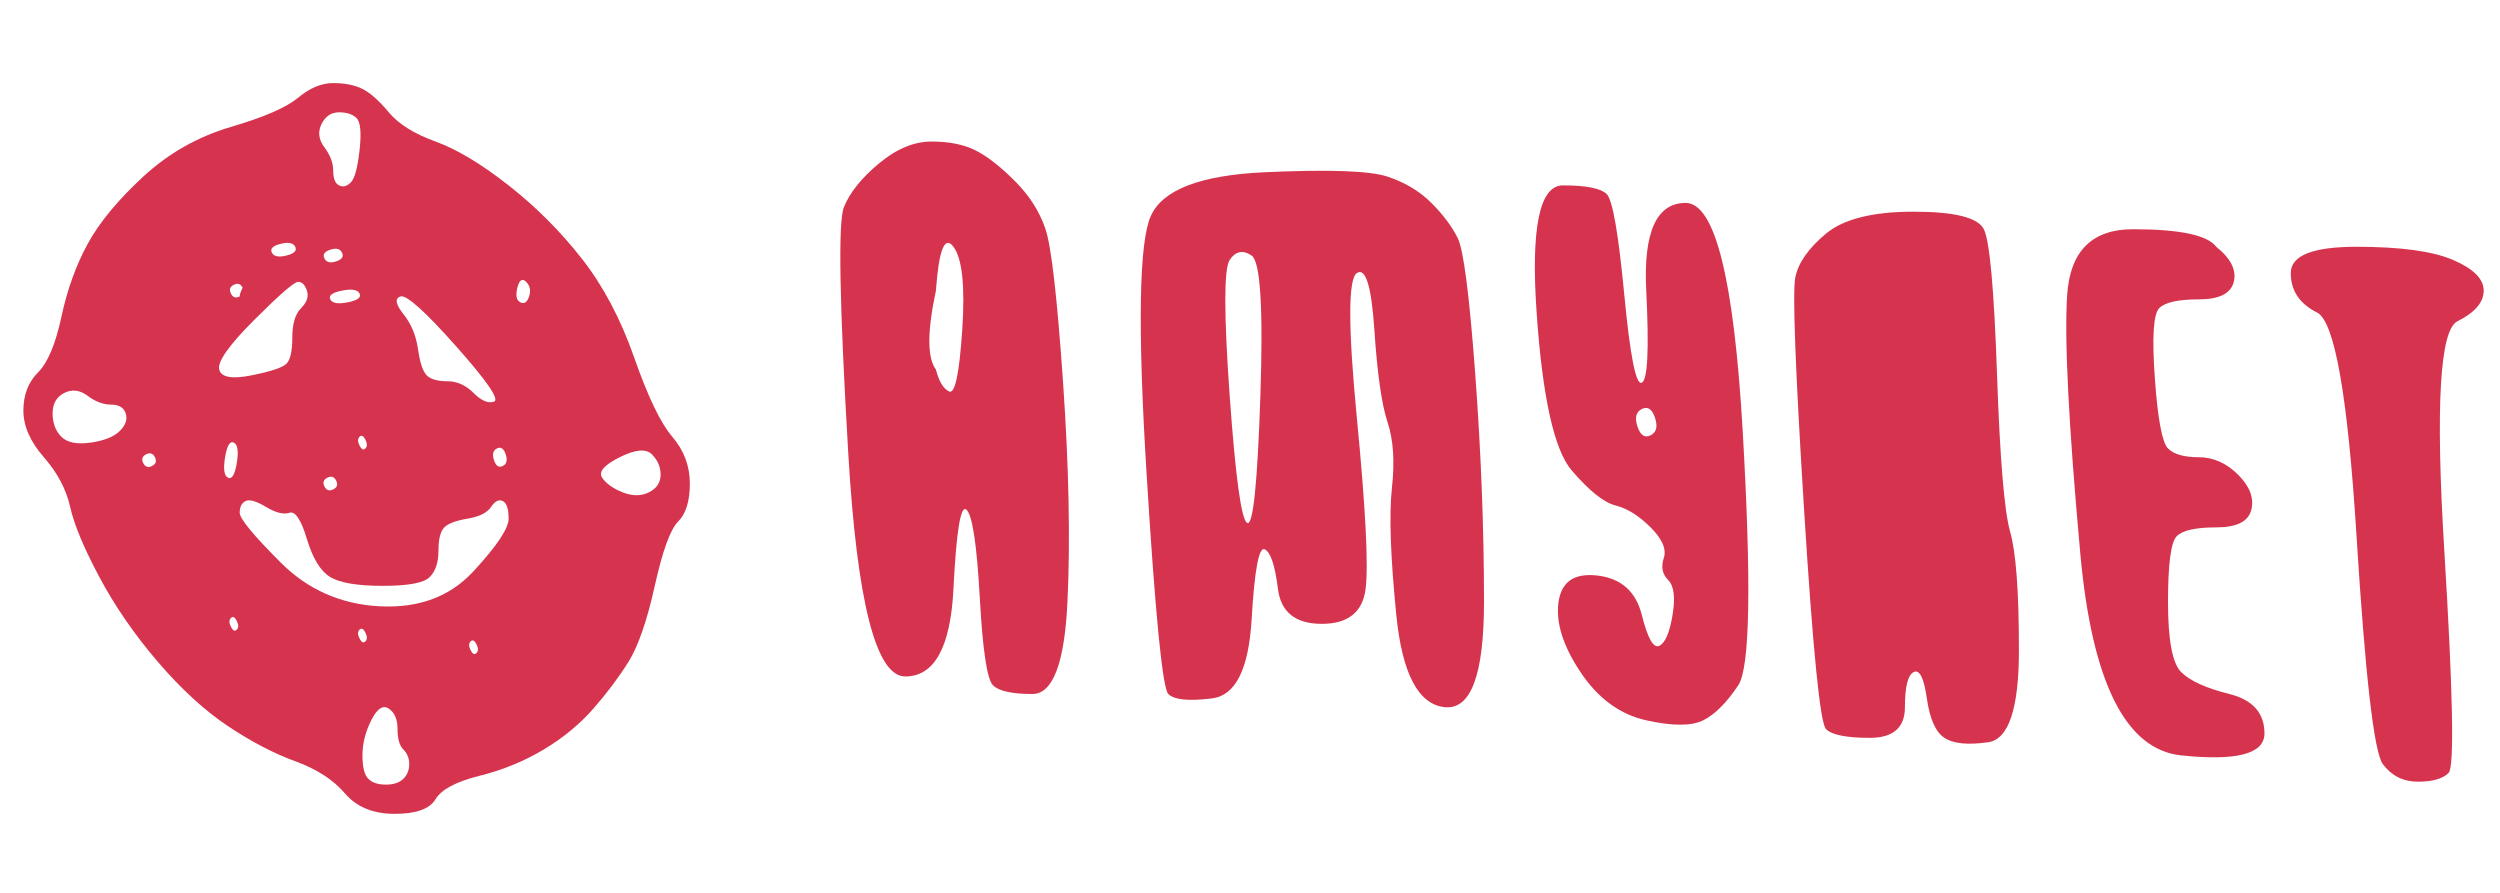
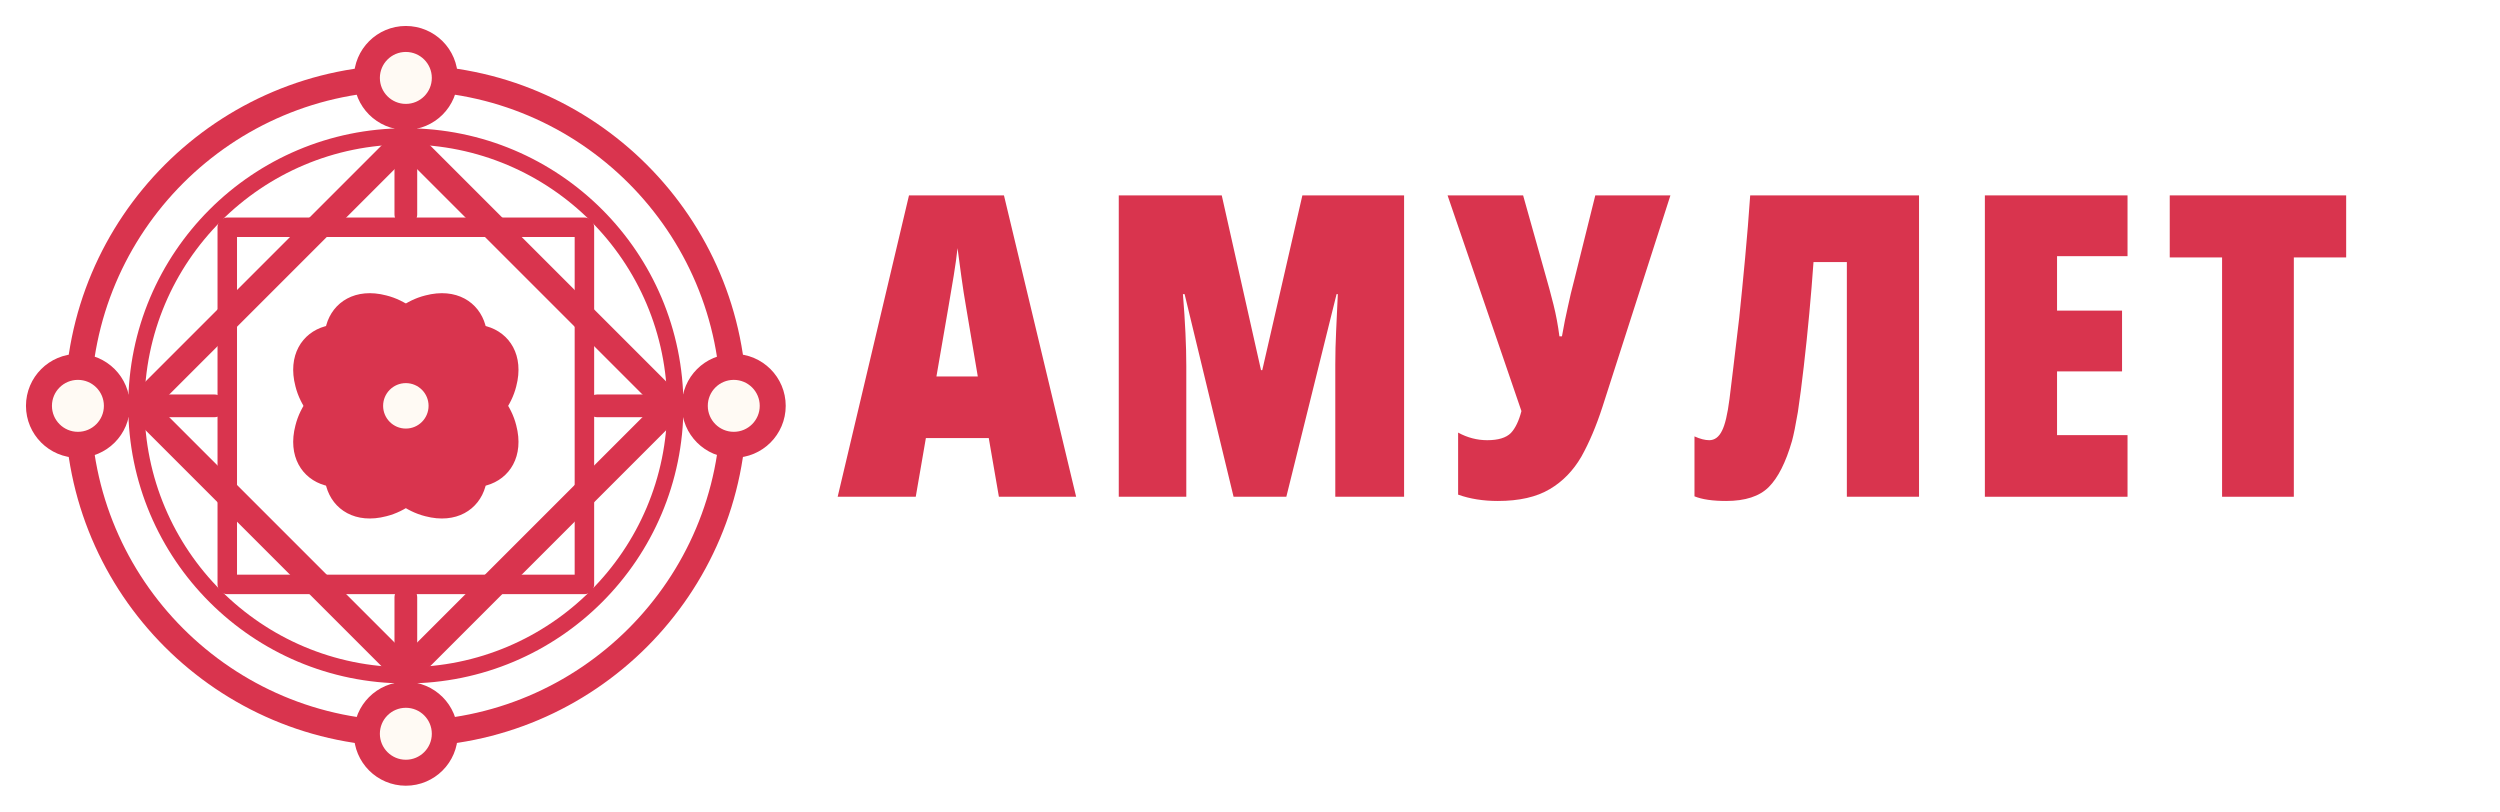
- <svg xmlns="http://www.w3.org/2000/svg" viewBox="0 0 325 116" role="img" aria-labelledby="title desc">
-   <g fill="#d6344e" fill-rule="evenodd">
-     <path transform="translate(0 7) scale(0.76)" d="M 63.5,114.0 Q 65,111 66.5,112.0 Q 68,113 68.0,115.5 Q 68,118 69.0,119.0 Q 70,120 70.0,121.5 Q 70,123 69.0,124.0 Q 68,125 66.0,125.0 Q 64,125 63.0,124.0 Q 62,123 62.0,120.0 Q 62,117 63.5,114.0 Z M 80.5,102.0 Q 80,101 80.5,100.5 Q 81,100 81.5,101.0 Q 82,102 81.5,102.5 Q 81,103 80.5,102.0 Z M 61.5,100.0 Q 61,99 61.5,98.5 Q 62,98 62.5,99.0 Q 63,100 62.5,100.5 Q 62,101 61.5,100.0 Z M 39.5,98.0 Q 39,97 39.5,96.5 Q 40,96 40.5,97.0 Q 41,98 40.5,98.5 Q 40,99 39.5,98.0 Z M 41.0,78.5 Q 41,77 42.0,76.5 Q 43,76 45.5,77.5 Q 48,79 49.5,78.5 Q 51,78 52.5,83.0 Q 54,88 56.5,89.5 Q 59,91 65.5,91.0 Q 72,91 73.5,89.5 Q 75,88 75.0,85.0 Q 75,82 76.0,81.0 Q 77,80 80.0,79.5 Q 83,79 84.0,77.5 Q 85,76 86.0,76.5 Q 87,77 87.0,79.5 Q 87,82 81.0,88.5 Q 75,95 65.0,94.5 Q 55,94 48.0,87.0 Q 41,80 41.0,78.5 Z M 55.5,74.0 Q 55,73 56.0,72.5 Q 57,72 57.5,73.0 Q 58,74 57.0,74.5 Q 56,75 55.5,74.0 Z M 24.5,70.0 Q 24,69 25.0,68.5 Q 26,68 26.5,69.0 Q 27,70 26.0,70.5 Q 25,71 24.5,70.0 Z M 103.0,72.5 Q 102,71 106.0,69.0 Q 110,67 111.5,68.5 Q 113,70 113.0,72.0 Q 113,74 111.0,75.0 Q 109,76 106.5,75.0 Q 104,74 103.0,72.5 Z M 84.5,69.5 Q 84,68 85.0,67.5 Q 86,67 86.5,68.5 Q 87,70 86.0,70.5 Q 85,71 84.5,69.5 Z M 38.5,69.0 Q 39,66 40.0,66.5 Q 41,67 40.5,70.0 Q 40,73 39.0,72.5 Q 38,72 38.5,69.0 Z M 61.5,67.0 Q 61,66 61.5,65.5 Q 62,65 62.5,66.0 Q 63,67 62.5,67.5 Q 62,68 61.5,67.0 Z M 9.0,61.5 Q 9,59 11.0,58.0 Q 13,57 15.0,58.5 Q 17,60 19.0,60.0 Q 21,60 21.5,61.5 Q 22,63 20.5,64.5 Q 19,66 15.5,66.5 Q 12,67 10.5,65.5 Q 9,64 9.0,61.5 Z M 69.0,44.5 Q 67,42 68.5,41.5 Q 70,41 78.0,50.0 Q 86,59 84.5,59.5 Q 83,60 81.0,58.0 Q 79,56 76.5,56.0 Q 74,56 73.0,55.0 Q 72,54 71.5,50.5 Q 71,47 69.0,44.5 Z M 56.5,42.0 Q 56,41 58.5,40.5 Q 61,40 61.5,41.0 Q 62,42 59.5,42.5 Q 57,43 56.5,42.0 Z M 51.0,39.0 Q 52,39 52.5,40.5 Q 53,42 51.5,43.5 Q 50,45 50.0,48.5 Q 50,52 49.0,53.0 Q 48,54 43.0,55.0 Q 38,56 37.5,54.0 Q 37,52 43.5,45.5 Q 50,39 51.0,39.0 Z M 39.5,41.0 Q 39,40 40.0,39.5 Q 41,39 41.5,40.0 Q 41,41 41.0,41.5 Q 40,42 39.5,41.0 Z M 88.5,40.0 Q 89,38 90.0,39.0 Q 91,40 90.5,41.5 Q 90,43 89.0,42.5 Q 88,42 88.5,40.0 Z M 55.5,35.0 Q 55,34 56.5,33.5 Q 58,33 58.5,34.0 Q 59,35 57.5,35.5 Q 56,36 55.5,35.0 Z M 46.5,34.0 Q 46,33 48.0,32.5 Q 50,32 50.5,33.0 Q 51,34 49.0,34.5 Q 47,35 46.5,34.0 Z M 55.0,12.0 Q 56,10 58.0,10.0 Q 60,10 61.0,11.0 Q 62,12 61.5,16.5 Q 61,21 60.0,22.0 Q 59,23 58.0,22.5 Q 57,22 57.0,20.0 Q 57,18 55.5,16.0 Q 54,14 55.0,12.0 Z M 57.0,5.0 Q 54,5 51.0,7.5 Q 48,10 39.5,12.5 Q 31,15 24.5,21.0 Q 18,27 15.0,32.5 Q 12,38 10.5,45.0 Q 9,52 6.5,54.5 Q 4,57 4.0,61.0 Q 4,65 7.5,69.0 Q 11,73 12.0,77.5 Q 13,82 17.0,89.5 Q 21,97 27.0,104.0 Q 33,111 39.0,115.0 Q 45,119 50.5,121.0 Q 56,123 59.0,126.5 Q 62,130 67.5,130.0 Q 73,130 74.5,127.5 Q 76,125 82.0,123.5 Q 88,122 93.0,119.0 Q 98,116 101.5,112.0 Q 105,108 107.5,104.0 Q 110,100 112.0,91.0 Q 114,82 116.0,80.0 Q 118,78 118.0,73.5 Q 118,69 115.0,65.5 Q 112,62 108.5,52.0 Q 105,42 99.5,35.0 Q 94,28 87.0,22.5 Q 80,17 74.5,15.0 Q 69,13 66.5,10.0 Q 64,7 62.0,6.0 Q 60,5 57.0,5.0 Z" />
-     <path transform="translate(104 7) scale(1.14)" d="M 95.5,42.5 Q 95,41 96.0,40.5 Q 97,40 97.5,41.5 Q 98,43 97.0,43.5 Q 96,44 95.5,42.5 Z M 49.0,23.5 Q 50,22 51.5,23.0 Q 53,24 52.5,39.0 Q 52,54 51.0,53.5 Q 50,53 49.0,39.0 Q 48,25 49.0,23.5 Z M 177.5,22.0 Q 170,22 170.0,25.0 Q 170,28 173.0,29.5 Q 176,31 177.5,55.0 Q 179,79 180.5,81.0 Q 182,83 184.5,83.0 Q 187,83 188.0,82.0 Q 189,81 187.5,56.5 Q 186,32 189.0,30.5 Q 192,29 192.0,27.0 Q 192,25 188.5,23.5 Q 185,22 177.5,22.0 Z M 15.5,27.0 Q 16,20 17.5,22.0 Q 19,24 18.5,31.5 Q 18,39 17.0,38.5 Q 16,38 15.5,36.0 Q 14,34 15.5,27.0 Z M 152.0,20.0 Q 145,20 144.5,27.5 Q 144,35 146.0,57.0 Q 148,79 157.5,80.0 Q 167,81 167.0,77.5 Q 167,74 163.0,73.0 Q 159,72 157.5,70.5 Q 156,69 156.0,62.5 Q 156,56 157.0,55.0 Q 158,54 161.5,54.0 Q 165,54 165.5,52.0 Q 166,50 164.0,48.0 Q 162,46 159.5,46.0 Q 157,46 156.0,45.0 Q 155,44 154.5,37.0 Q 154,30 155.0,29.0 Q 156,28 159.5,28.0 Q 163,28 163.5,26.0 Q 164,24 161.5,22.0 Q 160,20 152.0,20.0 Z M 127.0,18.0 Q 120,18 117.0,20.5 Q 114,23 113.5,25.5 Q 113,28 114.5,52.0 Q 116,76 117.0,77.0 Q 118,78 122.0,78.0 Q 126,78 126.0,74.5 Q 126,71 127.0,70.5 Q 128,70 128.5,73.5 Q 129,77 130.5,78.0 Q 132,79 135.5,78.5 Q 139,78 139.0,68.0 Q 139,58 138.0,54.5 Q 137,51 136.5,36.5 Q 136,22 135.0,20.0 Q 134,18 127.0,18.0 Z M 87.0,15.0 Q 83,15 84.0,29.5 Q 85,44 88.0,47.5 Q 91,51 93.0,51.5 Q 95,52 97.0,54.0 Q 99,56 98.5,57.5 Q 98,59 99.0,60.0 Q 100,61 99.5,64.0 Q 99,67 98.0,67.5 Q 97,68 96.0,64.0 Q 95,60 91.0,59.5 Q 87,59 86.5,62.5 Q 86,66 89.0,70.5 Q 92,75 96.5,76.0 Q 101,77 103.0,76.0 Q 105,75 107.0,72.0 Q 109,69 107.5,43.0 Q 106,17 101.0,17.0 Q 96,17 96.5,27.0 Q 97,37 96.0,37.5 Q 95,38 94.0,27.5 Q 93,17 92.0,16.0 Q 91,15 87.0,15.0 Z M 53.0,13.5 Q 42,14 40.0,18.5 Q 38,23 39.5,47.5 Q 41,72 42.0,73.0 Q 43,74 47.0,73.5 Q 51,73 51.5,64.5 Q 52,56 53.0,56.5 Q 54,57 54.5,61.0 Q 55,65 59.5,65.0 Q 64,65 64.5,61.0 Q 65,57 63.5,41.5 Q 62,26 63.5,25.0 Q 65,24 65.5,31.5 Q 66,39 67.0,42.0 Q 68,45 67.5,49.5 Q 67,54 68.0,64.0 Q 69,74 73.5,74.5 Q 78,75 78.0,62.5 Q 78,50 77.0,36.5 Q 76,23 75.0,21.0 Q 74,19 72.0,17.0 Q 70,15 67.0,14.0 Q 64,13 53.0,13.5 Z M 15.0,10.0 Q 12,10 9.0,12.5 Q 6,15 5.0,17.5 Q 4,20 5.5,45.5 Q 7,71 12.0,71.0 Q 17,71 17.5,61.0 Q 18,51 19.0,52.0 Q 20,53 20.5,62.0 Q 21,71 22.0,72.0 Q 23,73 26.5,73.0 Q 30,73 30.5,62.5 Q 31,52 30.0,37.5 Q 29,23 28.0,20.0 Q 27,17 24.5,14.5 Q 22,12 20.0,11.0 Q 18,10 15.0,10.0 Z" />
+ <svg xmlns="http://www.w3.org/2000/svg" viewBox="0 0 770 250" role="img" aria-labelledby="title desc">
+   <g fill="none" stroke="#d9344e" stroke-width="8" stroke-linecap="round" stroke-linejoin="round">
+     <circle cx="125" cy="125" r="101" />
+     <circle cx="125" cy="125" r="83" stroke-width="5" />
+     <rect x="67" y="67" width="116" height="116" transform="rotate(45 125 125)" stroke-width="8" />
+     <rect x="70" y="70" width="110" height="110" stroke-width="6" />
+     <path d="M125 24 L125 66 M125 184 L125 226 M24 125 L66 125 M184 125 L226 125" stroke-width="7" />
+     <circle cx="125" cy="24" r="12" fill="#fffaf4" />
+     <circle cx="226" cy="125" r="12" fill="#fffaf4" />
+     <circle cx="125" cy="226" r="12" fill="#fffaf4" />
+     <circle cx="24" cy="125" r="12" fill="#fffaf4" />
+   </g>
+   <g fill="#d9344e">
+     <path d="M125 112 C109 91 86 100 91 119 C94 131 107 139 125 151 C143 139 156 131 159 119 C164 100 141 91 125 112Z" />
+     <path d="M138 125 C159 109 150 86 131 91 C119 94 111 107 99 125 C111 143 119 156 131 159 C150 164 159 141 138 125Z" />
+     <path d="M125 138 C141 159 164 150 159 131 C156 119 143 111 125 99 C107 111 94 119 91 131 C86 150 109 159 125 138Z" />
+     <path d="M112 125 C91 141 100 164 119 159 C131 156 139 143 151 125 C139 107 131 94 119 91 C100 86 91 109 112 125Z" />
+     <circle cx="125" cy="125" r="7" fill="#fffaf4" />
+   </g>
+   <g fill="#d9344e" fill-rule="evenodd" transform="translate(258 0) translate(0 153) scale(0.13 -0.13)">
+     <path d="M382 0 358 139H209L185 0H0L169 714H394L565 0ZM305 445Q298 485 293 522Q288 559 284 589Q281 561 275 524Q269 487 262 447L234 285H332Z" transform="translate(0 0)" />
+     <path d="M328 0 212 480H208Q212 431 214 388Q216 346 216 310V0H56V714H300L393 300H396L491 714H732V0H569V313Q569 353 571 393Q573 434 575 480H572L453 0Z" transform="translate(610 0)" />
+     <path d="M369 213Q347 145 319 95Q290 45 244 18Q197 -10 121 -10Q69 -10 27 5V152Q60 134 96 134Q135 134 152 151Q168 168 177 203L2 714H181L233 529Q244 491 253 455Q262 419 267 380H273Q280 420 287 450Q293 479 303 517L352 714H530Z" transform="translate(1443 0)" />
+     <path d="M543 0H372V556H293Q289 499 283 434Q277 369 270 309Q263 248 256 201Q248 154 242 132Q220 56 187 23Q154 -10 86 -10Q38 -10 11 1V143Q31 134 46 134Q65 134 76 156Q87 177 94 232Q97 255 103 306Q109 356 117 424Q124 491 131 566Q138 641 143 714H543Z" transform="translate(2019 0)" />
+     <path d="M394 0H56V714H394V570H227V441H381V297H227V146H394Z" transform="translate(2662 0)" />
+     <path d="M311 0H141V567H17V714H435V567H311Z" transform="translate(3139 0)" />
  </g>
</svg>
